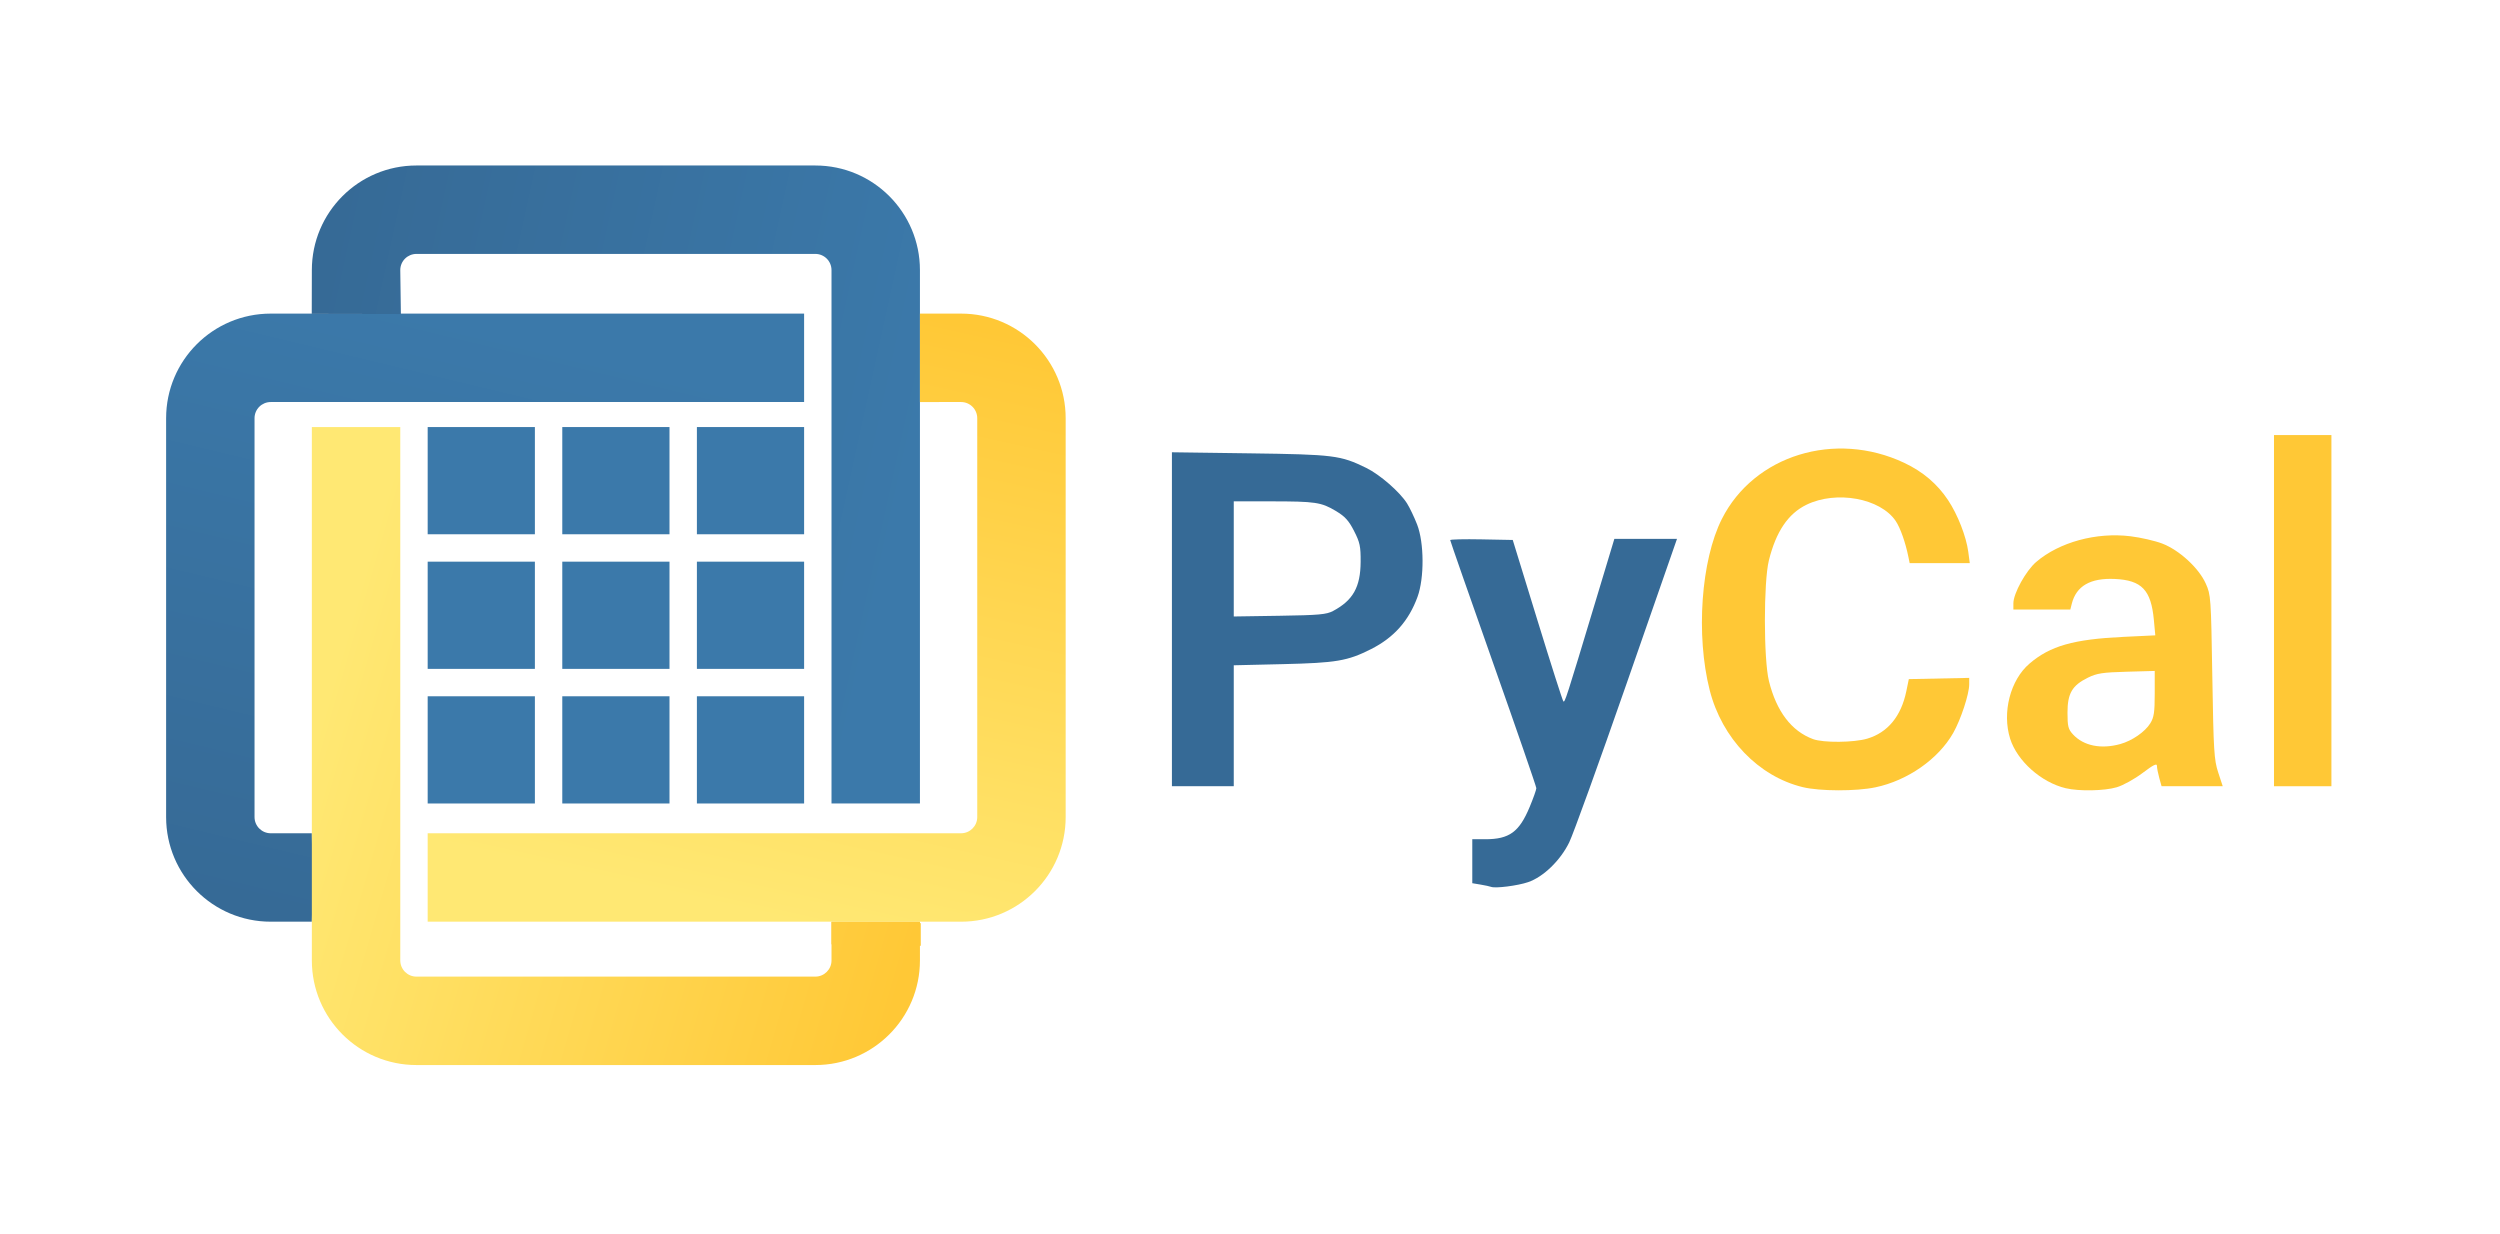
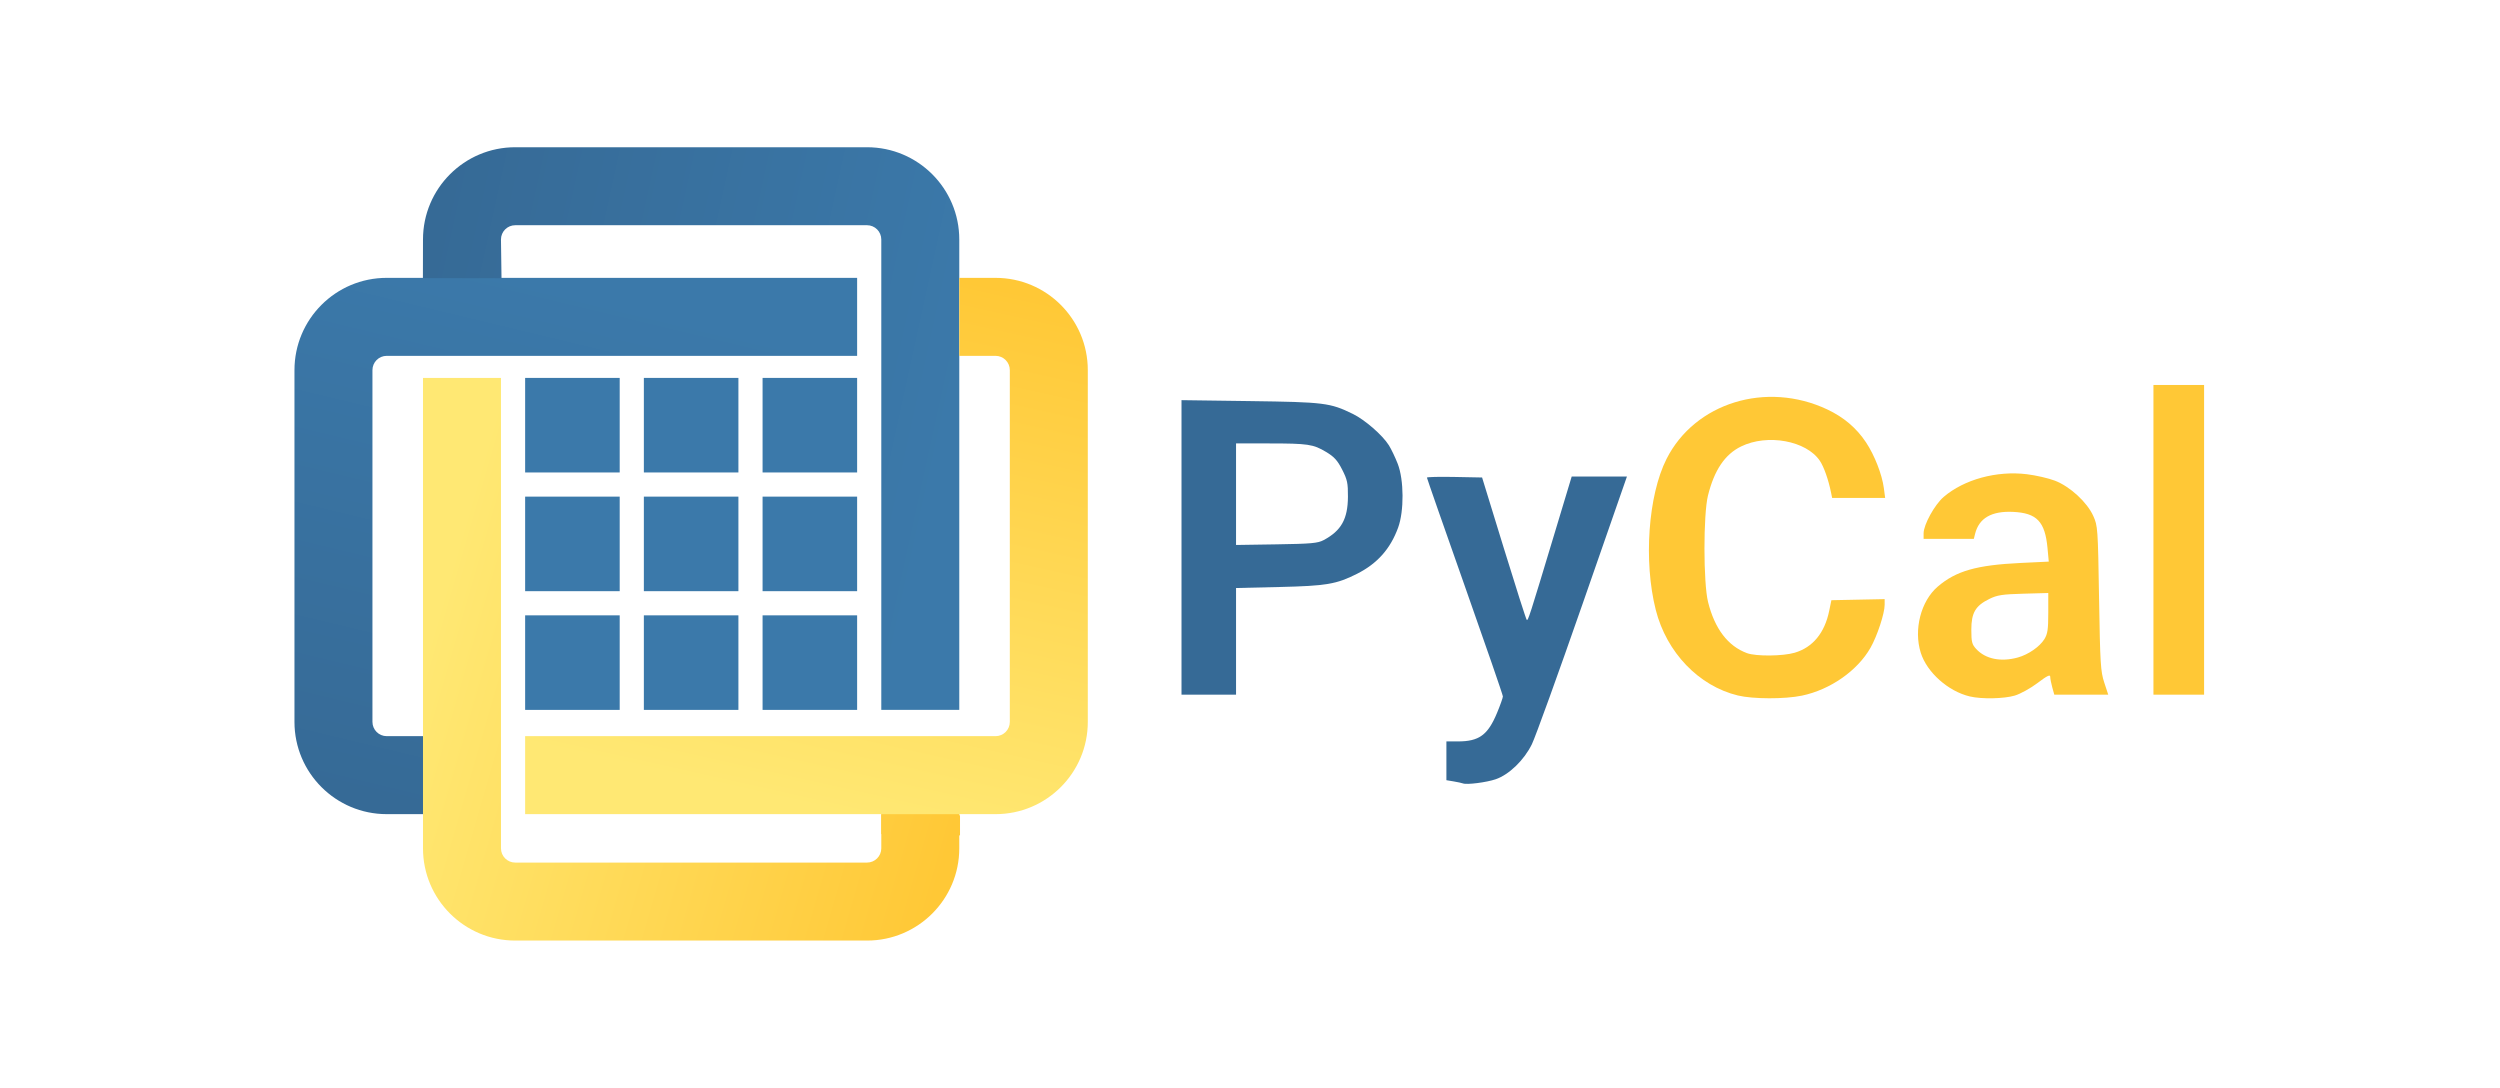
- <svg xmlns="http://www.w3.org/2000/svg" xmlns:xlink="http://www.w3.org/1999/xlink" xml:space="preserve" id="svg1" version="1.1" viewBox="-12.661 -12.661 357.955 176.607" height="147.765mm" width="299.497mm">
+ <svg xmlns="http://www.w3.org/2000/svg" xmlns:xlink="http://www.w3.org/1999/xlink" xml:space="preserve" id="svg1" version="1.1" viewBox="-12.661 -12.661 405.882 176.607" height="147.765mm" width="339.596mm">
  <defs id="defs1">
    <linearGradient id="linearGradient2140">
      <stop id="stop2136" offset="0" style="stop-color:#366a96;stop-opacity:1" />
      <stop id="stop2138" offset="1" style="stop-color:#3b79aa;stop-opacity:1" />
    </linearGradient>
    <linearGradient id="linearGradient2124">
      <stop id="stop2120" offset="0" style="stop-color:#ffe873;stop-opacity:1" />
      <stop id="stop2122" offset="1" style="stop-color:#ffc836;stop-opacity:1" />
    </linearGradient>
    <linearGradient xlink:href="#linearGradient2140" id="linearGradient1120-6" x1="-55.894" y1="530.226" x2="31.289" y2="549.315" gradientUnits="userSpaceOnUse" gradientTransform="translate(239.2013,60.06376)" />
    <linearGradient xlink:href="#linearGradient2124" id="linearGradient2134-0" x1="183.321" y1="652.169" x2="270.388" y2="677.318" gradientUnits="userSpaceOnUse" />
    <linearGradient xlink:href="#linearGradient2124" id="linearGradient2126-6" x1="250.958" y1="677.214" x2="270.388" y2="590.252" gradientUnits="userSpaceOnUse" />
    <linearGradient y2="550.641" x2="30.626" y1="529.847" x1="-55.88" gradientTransform="rotate(-90,137.4561,483.982)" gradientUnits="userSpaceOnUse" id="linearGradient1539" xlink:href="#linearGradient2140" />
  </defs>
-   <g transform="translate(-151.2116,-557.8013)" id="layer1">
+   <g transform="translate(-127.1886,-557.593)" id="layer1">
    <rect transform="matrix(0,1,1,0,0,0)" y="257.727" x="677.318" height="12.661" width="3.241" id="rect1123" style="fill:#ffc836;fill-opacity:1;stroke:none;stroke-width:0.909;stroke-linecap:round;stroke-linejoin:round" />
    <text id="text2144" y="657.911" x="301.74" style="font-style:normal;font-variant:normal;font-weight:normal;font-stretch:normal;font-size:67.462px;line-height:1.25;font-family:Roboto;-inkscape-font-specification:'Roboto, @wght=600,wdth=100.0';font-variant-ligatures:normal;font-variant-caps:normal;font-variant-numeric:normal;font-variant-east-asian:normal;font-variation-settings:'wdth' 100, 'wght' 600;fill:#000000;fill-opacity:0;stroke:none;stroke-width:0;stroke-miterlimit:4;stroke-dasharray:none" xml:space="preserve">
      <tspan style="font-style:normal;font-variant:normal;font-weight:normal;font-stretch:normal;font-size:67.462px;font-family:Roboto;-inkscape-font-specification:'Roboto, @wght=600,wdth=100.0';font-variant-ligatures:normal;font-variant-caps:normal;font-variant-numeric:normal;font-variant-east-asian:normal;font-variation-settings:'wdth' 100, 'wght' 600;fill:#000000;fill-opacity:0;stroke:none;stroke-width:0;stroke-miterlimit:4;stroke-dasharray:none" y="657.911" x="301.74" id="tspan2142">PyCal</tspan>
    </text>
    <path transform="matrix(0.3162268,0,0,0.3162268,-89.74832,496.3193)" style="font-variation-settings:'wdth' 100, 'wght' 600;fill:#366a96;fill-opacity:1;fill-rule:evenodd;stroke:none;stroke-width:0;stroke-miterlimit:4;stroke-dasharray:none" d="M 1252.572,434.772 V 359.168 l 35.25,0.482 c 38.129,0.521 41.045,0.885 52.689,6.571 6.206,3.03 15.245,10.894 18.525,16.116 1.223,1.947 3.273,6.24 4.556,9.54 3.204,8.243 3.298,24.227 0.193,32.733 -3.985,10.916 -10.688,18.454 -21.068,23.694 -10.611,5.356 -15.727,6.227 -39.894,6.792 l -22.25,0.52 v 27.381 27.381 h -14 -14 z m 73,-3.763 c 9.005,-4.804 12.374,-10.812 12.448,-22.201 0.046,-7.067 -0.324,-8.804 -2.976,-14 -2.41,-4.72 -4.091,-6.569 -8.232,-9.048 -6.647,-3.981 -9.202,-4.359 -29.49,-4.373 l -16.75,-0.011 v 26.072 26.072 l 20.75,-0.322 c 17.942,-0.279 21.224,-0.575 24.25,-2.189 z" id="path859" />
    <path style="font-variation-settings:'wdth' 100, 'wght' 600;fill:#366a96;fill-opacity:1;fill-rule:evenodd;stroke:none;stroke-width:0;stroke-miterlimit:4;stroke-dasharray:none" d="m 1397.072,555.94 c -0.55,-0.22 -2.688,-0.682 -4.75,-1.027 l -3.75,-0.627 v -9.955 -9.955 h 5.935 c 10.83,0 15.328,-3.276 20.039,-14.593 1.664,-3.997 3.026,-7.829 3.026,-8.514 0,-0.685 -8.775,-26.102 -19.5,-56.482 -10.725,-30.379 -19.5,-55.512 -19.5,-55.851 0,-0.338 6.372,-0.491 14.161,-0.338 l 14.161,0.277 11.131,36.209 c 6.122,19.915 11.419,36.497 11.771,36.849 0.686,0.686 1.235,-1.015 14.436,-44.807 l 8.667,-28.75 h 14.181 14.181 l -22.749,65.326 c -12.512,35.929 -24.231,68.366 -26.043,72.081 -3.993,8.189 -11.701,15.653 -18.611,18.02 -4.733,1.621 -14.851,2.909 -16.785,2.136 z" id="path861" transform="matrix(0.3162268,0,0,0.3162268,-89.74832,496.3193)" />
    <path style="font-variation-settings:'wdth' 100, 'wght' 600;mix-blend-mode:normal;fill:#ffc836;fill-opacity:1;fill-rule:evenodd;stroke:#000000;stroke-width:0;stroke-miterlimit:4;stroke-dasharray:none;stroke-opacity:1" d="m 1538.217,510.793 c -20.069,-4.858 -36.604,-22.087 -42.149,-43.916 -6.327,-24.91 -3.913,-58.844 5.514,-77.52 14.564,-28.851 51.25,-40.154 82.523,-25.425 8.472,3.99 15.013,9.549 19.902,16.914 4.366,6.577 8.22,16.449 9.145,23.425 l 0.677,5.106 h -13.61 -13.61 l -0.555,-2.75 c -1.335,-6.614 -3.667,-13.228 -5.76,-16.334 -6.96,-10.327 -26.916,-13.959 -40.427,-7.357 -8.311,4.061 -13.754,12.124 -17.001,25.182 -2.422,9.74 -2.401,44.857 0.032,54.656 3.415,13.753 10.195,22.666 19.989,26.277 4.635,1.709 18.443,1.587 24.517,-0.217 9.274,-2.754 15.351,-10.126 17.689,-21.457 l 1.134,-5.5 13.672,-0.278 13.672,-0.278 v 2.923 c 0,4.393 -3.798,15.939 -7.236,22.001 -6.711,11.831 -20.674,21.585 -35.264,24.635 -8.743,1.827 -25.128,1.785 -32.855,-0.086 z" id="path863" transform="matrix(0.3162268,0,0,0.3162268,-89.74832,496.3193)" />
    <path style="font-variation-settings:'wdth' 100, 'wght' 600;mix-blend-mode:normal;fill:#ffc836;fill-opacity:1;fill-rule:nonzero;stroke:#000000;stroke-width:0;stroke-miterlimit:4;stroke-dasharray:none;stroke-opacity:1" d="m 1657.318,511.291 c -11.107,-2.618 -22.035,-12.344 -25.21,-22.439 -3.723,-11.838 0.063,-26.552 8.745,-33.983 9.391,-8.038 19.939,-11.04 42.598,-12.121 l 14.379,-0.686 -0.649,-6.983 c -1.261,-13.564 -5.484,-17.989 -17.705,-18.55 -11.051,-0.508 -17.445,3.186 -19.467,11.245 l -0.654,2.604 h -12.892 -12.892 v -2.84 c 0,-4.439 5.677,-14.727 10.318,-18.701 10.481,-8.972 27.216,-13.538 42.682,-11.646 4.675,0.572 11.159,2.063 14.408,3.313 7.745,2.979 16.53,11.057 19.699,18.113 2.304,5.13 2.378,6.176 2.971,42.26 0.553,33.631 0.795,37.569 2.66,43.25 l 2.052,6.25 h -13.848 -13.848 l -1.041,-3.75 c -0.573,-2.062 -1.044,-4.519 -1.047,-5.46 0,-1.286 -1.619,-0.489 -6.508,3.212 -3.593,2.719 -8.82,5.61 -11.681,6.46 -5.582,1.658 -17.005,1.882 -23.07,0.452 z m 24.663,-20.011 c 5.36,-1.488 11.194,-5.525 13.592,-9.405 1.658,-2.682 1.999,-4.982 1.999,-13.467 v -10.232 l -12.75,0.356 c -10.879,0.304 -13.446,0.698 -17.493,2.686 -7.148,3.512 -9.257,7.118 -9.257,15.828 0,6.259 0.318,7.513 2.5,9.877 4.774,5.171 12.68,6.78 21.409,4.357 z" id="path865" transform="matrix(0.3162268,0,0,0.3162268,-89.74832,496.3193)" />
    <path style="font-variation-settings:'wdth' 100, 'wght' 600;mix-blend-mode:normal;fill:#ffc836;fill-opacity:1;fill-rule:evenodd;stroke:#000000;stroke-width:0;stroke-miterlimit:4;stroke-dasharray:none;stroke-opacity:1" d="m 1751.572,430.877 v -79.5 h 13 13 v 79.5 79.5 h -13 -13 z" id="path867" transform="matrix(0.3162268,0,0,0.3162268,-89.74832,496.3193)" />
    <g transform="translate(-0.1193132,-0.2082982)" id="g1449">
      <path d="m 162.454,662.341 c 3.1e-4,8.272 6.706,14.977 14.977,14.977 v 5.1e-4 h 5.889 c 0.094,-4.296 0.136,-4.234 0,-12.661 h -5.889 c -1.279,-1.6e-4 -2.316,-1.037 -2.316,-2.317 h -5.1e-4 v -57.112 c 1.7e-4,-1.279 1.037,-2.316 2.317,-2.316 v -5.2e-4 h 76.372 v -12.661 h -76.372 c -8.272,2e-5 -14.977,6.706 -14.977,14.977 z" style="fill:url(#linearGradient1539);fill-opacity:1;stroke-width:1;stroke-linecap:round;stroke-linejoin:round" id="path1121-9" />
      <path d="m 198.298,569.044 c -8.272,3.1e-4 -14.977,6.706 -14.977,14.977 h -5.1e-4 l -0.014,6.268 12.763,0.025 -0.088,-6.293 c 1.6e-4,-1.279 1.037,-2.316 2.317,-2.316 v -5.1e-4 h 57.112 c 1.279,1.7e-4 2.316,1.037 2.316,2.317 h 5.2e-4 v 76.372 h 12.661 v -76.372 c -2e-5,-8.272 -6.706,-14.977 -14.977,-14.977 z" style="fill:url(#linearGradient1120-6);fill-opacity:1;stroke-width:1;stroke-linecap:round;stroke-linejoin:round" id="path1063-4" />
      <path d="m 199.905,606.495 v 15.351 h 15.351 v -15.351 z m 19.274,-2.4e-4 v 15.351 h 15.351 v -15.351 z m 19.274,0 v 15.351 h 15.351 v -15.351 z m -38.548,19.274 v 15.351 h 15.351 v -15.351 z m 19.274,0 v 15.351 h 15.351 v -15.351 z m 19.274,0 v 15.351 h 15.351 v -15.351 z m -38.548,19.274 v 15.351 h 15.351 v -15.351 z m 19.274,0 v 15.351 h 15.351 v -15.351 z m 19.274,0 v 15.351 h 15.351 v -15.351 z" style="fill:#3b79aa;fill-opacity:1;stroke-width:1;stroke-linecap:round;stroke-linejoin:round" id="rect1074-1" />
      <rect transform="matrix(0,1,1,0,0,0)" y="257.727" x="677.318" height="12.661" width="3.241" id="rect1123-3" style="fill:#ffc836;fill-opacity:1;stroke:none;stroke-width:0.909;stroke-linecap:round;stroke-linejoin:round" />
      <path d="m 255.411,697.844 c 8.272,-3.2e-4 14.977,-6.706 14.977,-14.977 h 5.1e-4 l -2.1e-4,-5.548 h -12.661 l -2.6e-4,5.548 c -1.6e-4,1.279 -1.037,2.316 -2.317,2.316 v 5.1e-4 h -57.112 c -1.279,-1.7e-4 -2.316,-1.037 -2.316,-2.317 h -5.2e-4 V 606.495 H 183.321 v 76.372 c 2e-5,8.272 6.706,14.977 14.977,14.977 z" style="fill:url(#linearGradient2134-0);fill-opacity:1;stroke:none;stroke-width:1;stroke-linecap:round;stroke-linejoin:round" id="path1122-7" />
      <path d="m 291.254,605.229 c -3.2e-4,-8.272 -6.706,-14.977 -14.977,-14.977 v -5.1e-4 l -5.889,2.7e-4 v 12.661 l 5.889,-2.7e-4 c 1.279,1.6e-4 2.316,1.037 2.316,2.317 h 5.1e-4 v 57.112 c -1.7e-4,1.279 -1.037,2.316 -2.317,2.316 v 5.2e-4 h -76.372 v 12.661 h 76.372 c 8.272,-2e-5 14.977,-6.706 14.977,-14.977 z" style="fill:url(#linearGradient2126-6);fill-opacity:1;stroke:none;stroke-width:1;stroke-linecap:round;stroke-linejoin:round" id="path1123-8" />
    </g>
  </g>
</svg>
